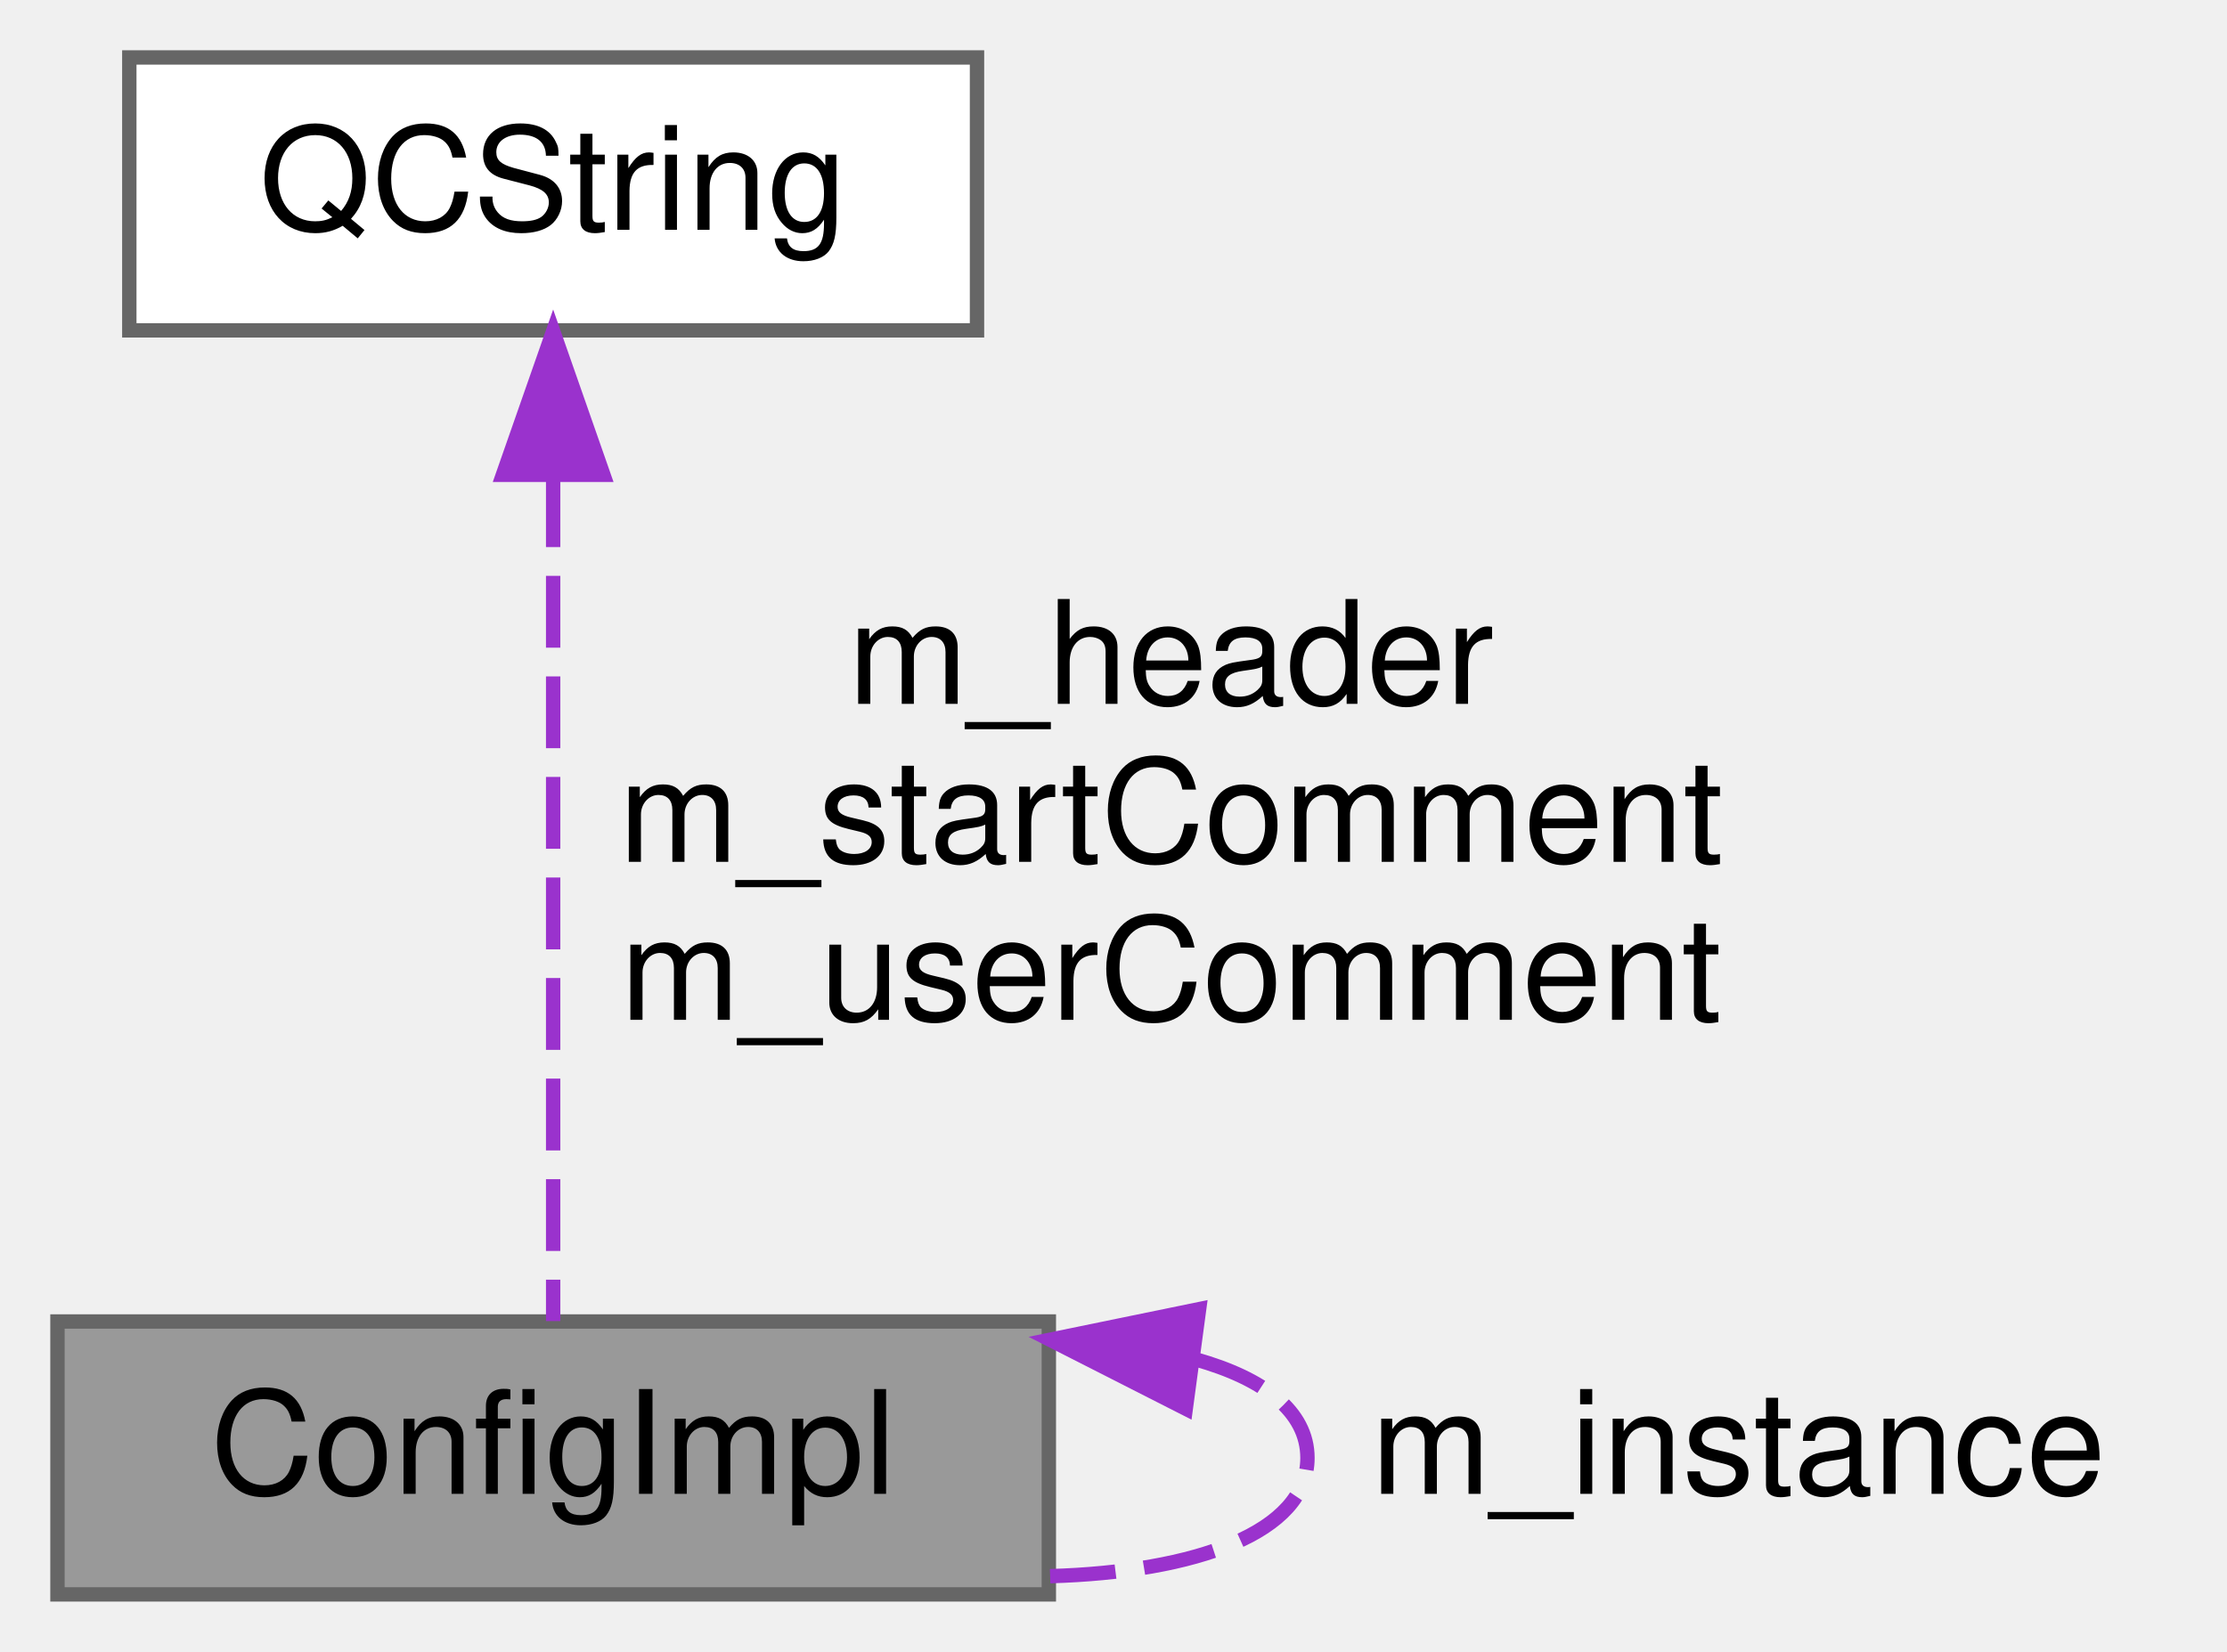
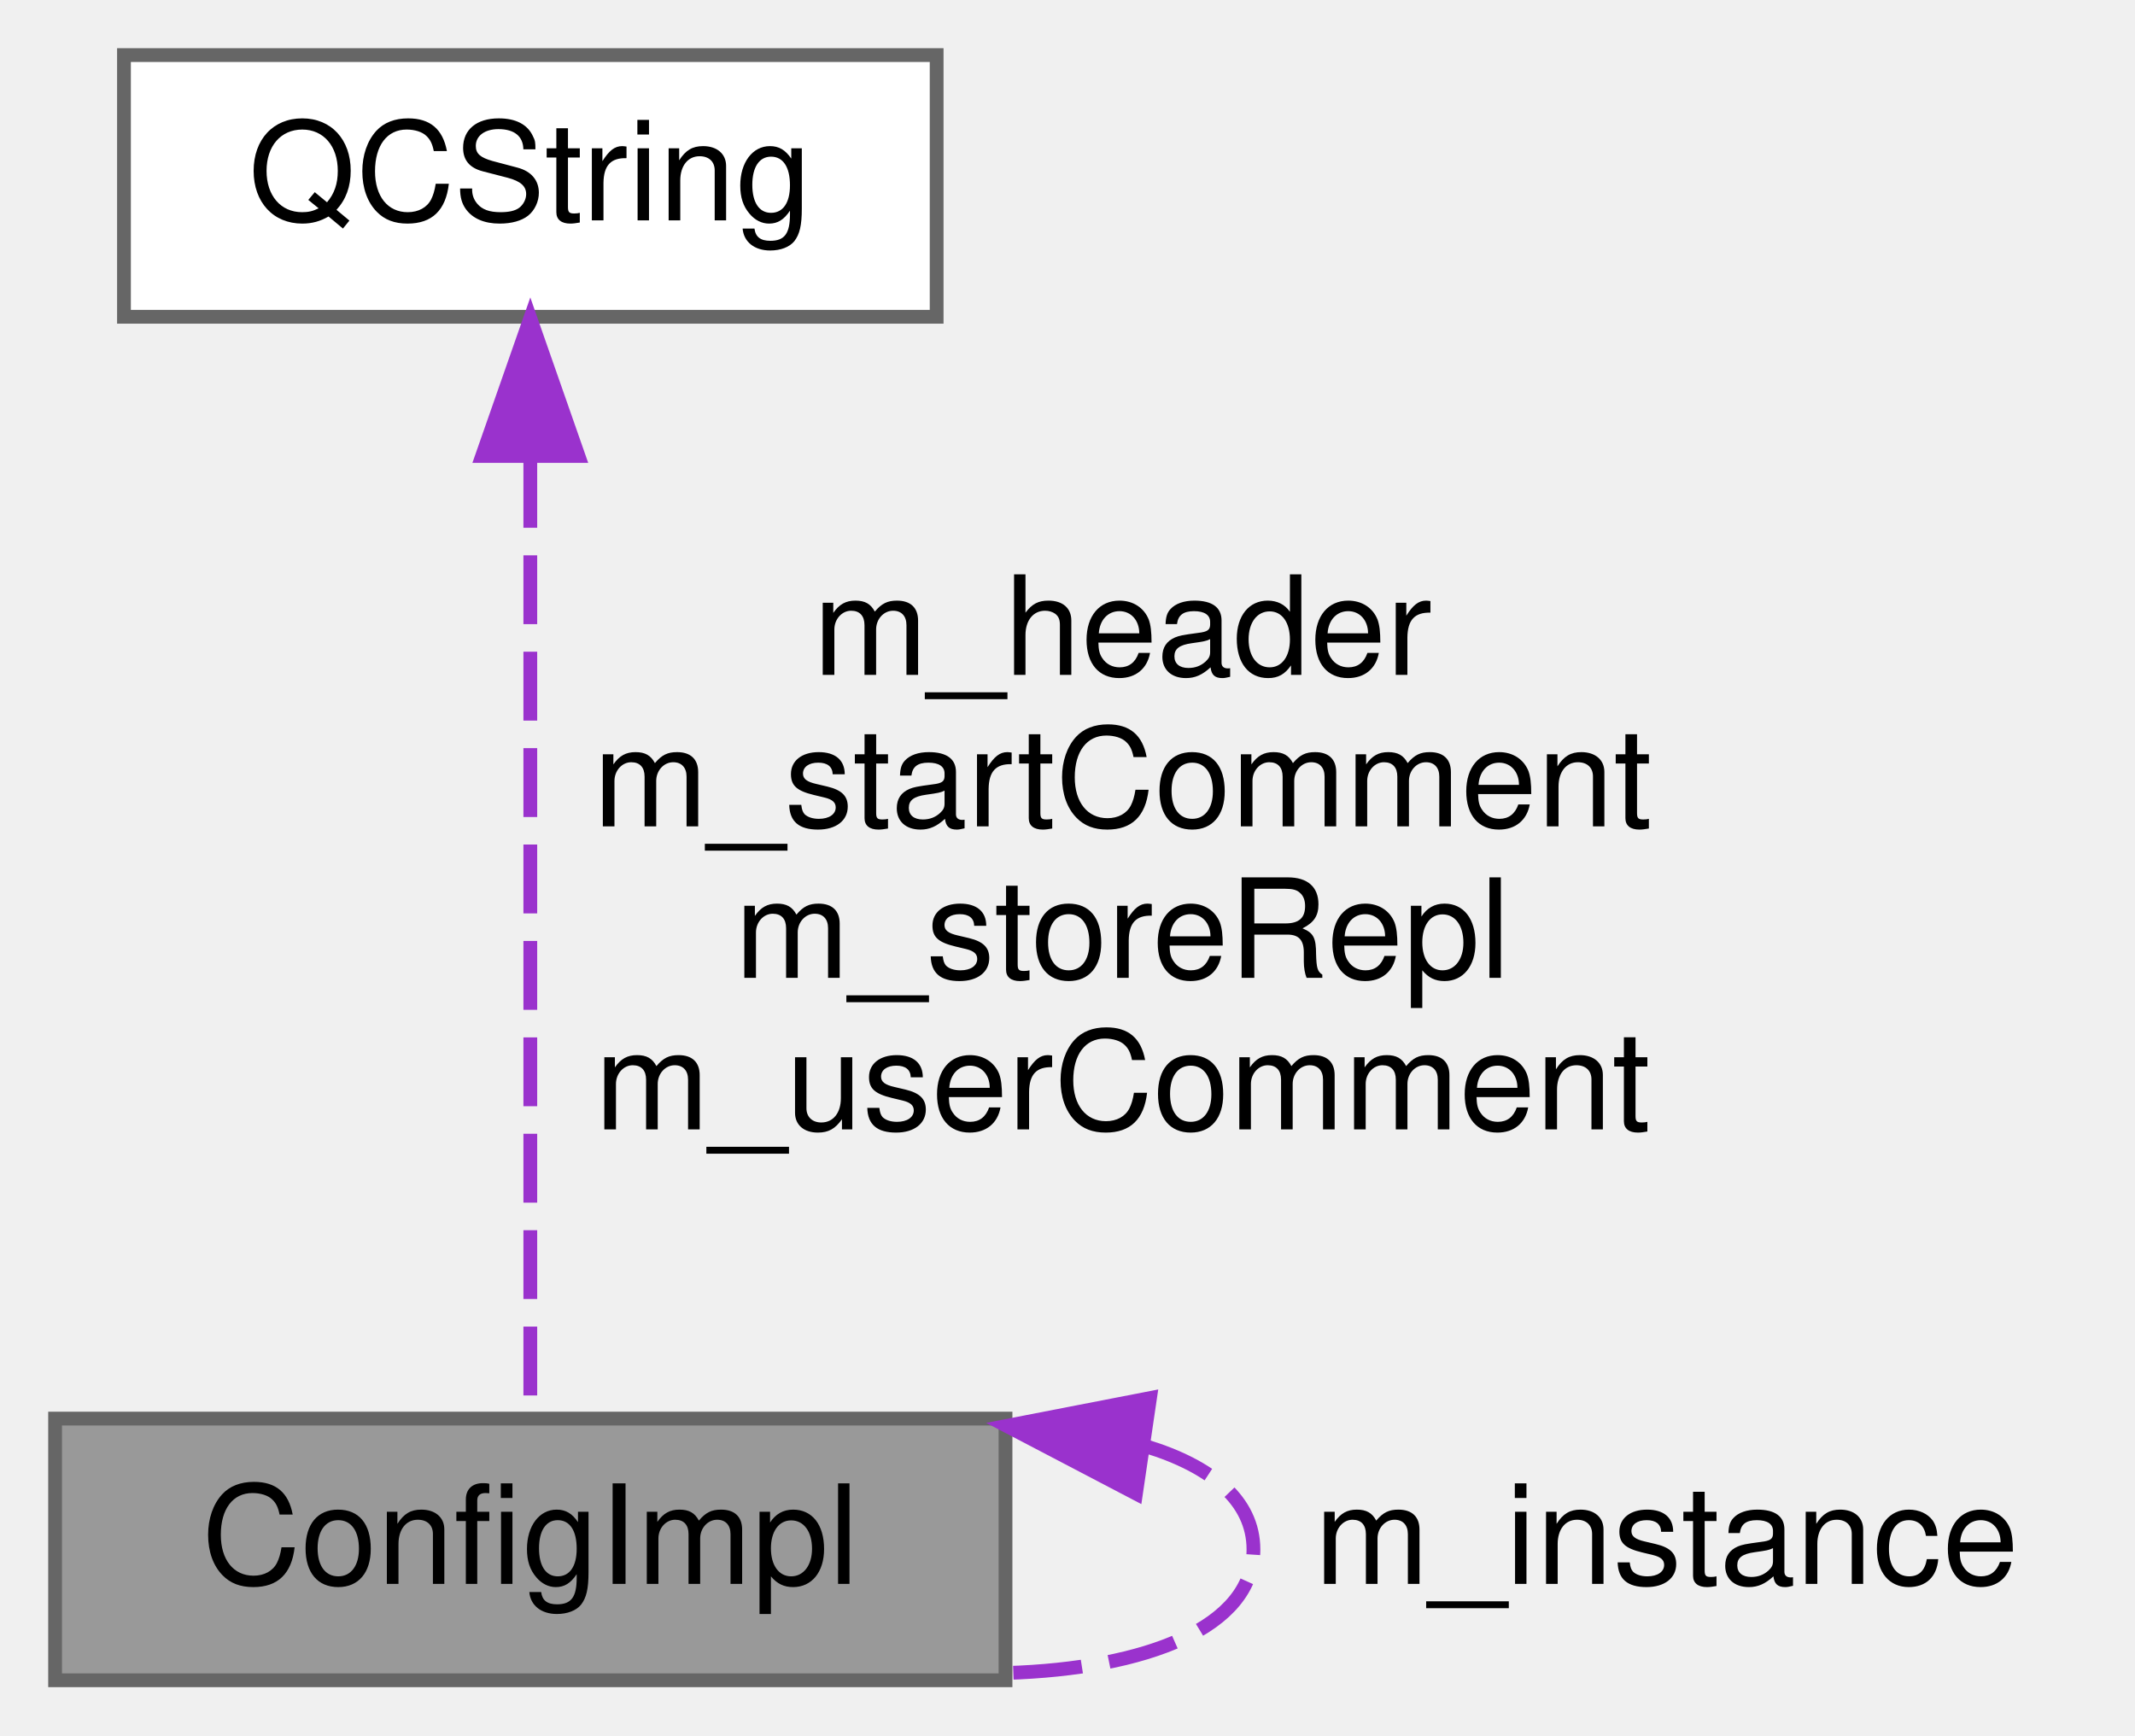
- <svg xmlns="http://www.w3.org/2000/svg" xmlns:xlink="http://www.w3.org/1999/xlink" width="155pt" height="115pt" viewBox="0.00 0.00 155.00 115.00">
-   <g id="graph0" class="graph" transform="scale(1 1) rotate(0) translate(4 111)">
+ <svg xmlns="http://www.w3.org/2000/svg" xmlns:xlink="http://www.w3.org/1999/xlink" width="155pt" height="126pt" viewBox="0.00 0.00 155.00 126.00">
+   <g id="graph0" class="graph" transform="scale(1 1) rotate(0) translate(4 122)">
    <g id="node1" class="node">
      <g id="a_node1">
        <a xlink:title="Singleton for configuration variables.">
          <polygon fill="#999999" stroke="#666666" points="69,-19 0,-19 0,0 69,0 69,-19" />
          <text text-anchor="middle" x="34.5" y="-7" font-family="Helvetica,sans-Serif" font-size="10.00">ConfigImpl</text>
        </a>
      </g>
    </g>
    <g id="edge1" class="edge">
-       <path fill="none" stroke="#9a32cd" stroke-dasharray="5,2" d="M79.19,-16.37C83.95,-15.04 87,-12.75 87,-9.5 87,-4.3 79.18,-1.56 69.09,-1.27" />
-       <polygon fill="#9a32cd" stroke="#9a32cd" points="78.53,-12.93 69.09,-17.73 79.46,-19.86 78.53,-12.93" />
+       <path fill="none" stroke="#9a32cd" stroke-dasharray="5,2" d="M79.19,-16.99C83.95,-15.54 87,-13.04 87,-9.5 87,-3.83 79.18,-0.84 69.09,-0.53" />
+       <polygon fill="#9a32cd" stroke="#9a32cd" points="78.47,-13.56 69.09,-18.47 79.49,-20.49 78.47,-13.56" />
      <text text-anchor="middle" x="117" y="-7" font-family="Helvetica,sans-Serif" font-size="10.00"> m_instance</text>
    </g>
    <g id="node2" class="node">
      <g id="a_node2">
        <a xlink:href="../../d9/d45/class_q_c_string.html" target="_top" xlink:title="This is an alternative implementation of QCString.">
-           <polygon fill="white" stroke="#666666" points="64,-107 5,-107 5,-88 64,-88 64,-107" />
-           <text text-anchor="middle" x="34.5" y="-95" font-family="Helvetica,sans-Serif" font-size="10.00">QCString</text>
+           <polygon fill="white" stroke="#666666" points="64,-118 5,-118 5,-99 64,-99 64,-118" />
+           <text text-anchor="middle" x="34.5" y="-106" font-family="Helvetica,sans-Serif" font-size="10.00">QCString</text>
        </a>
      </g>
    </g>
    <g id="edge2" class="edge">
-       <path fill="none" stroke="#9a32cd" stroke-dasharray="5,2" d="M34.5,-77.91C34.5,-59.67 34.5,-32.65 34.5,-19.03" />
-       <polygon fill="#9a32cd" stroke="#9a32cd" points="31,-77.94 34.5,-87.94 38,-77.94 31,-77.94" />
-       <text text-anchor="middle" x="77.5" y="-62" font-family="Helvetica,sans-Serif" font-size="10.00"> m_header</text>
-       <text text-anchor="middle" x="77.5" y="-51" font-family="Helvetica,sans-Serif" font-size="10.00">m_startComment</text>
+       <path fill="none" stroke="#9a32cd" stroke-dasharray="5,2" d="M34.5,-88.68C34.5,-67.74 34.5,-34.81 34.5,-19.23" />
+       <polygon fill="#9a32cd" stroke="#9a32cd" points="31,-88.89 34.5,-98.89 38,-88.89 31,-88.89" />
+       <text text-anchor="middle" x="77.5" y="-73" font-family="Helvetica,sans-Serif" font-size="10.00"> m_header</text>
+       <text text-anchor="middle" x="77.5" y="-62" font-family="Helvetica,sans-Serif" font-size="10.00">m_startComment</text>
+       <text text-anchor="middle" x="77.5" y="-51" font-family="Helvetica,sans-Serif" font-size="10.00">m_storeRepl</text>
      <text text-anchor="middle" x="77.5" y="-40" font-family="Helvetica,sans-Serif" font-size="10.00">m_userComment</text>
    </g>
  </g>
</svg>
